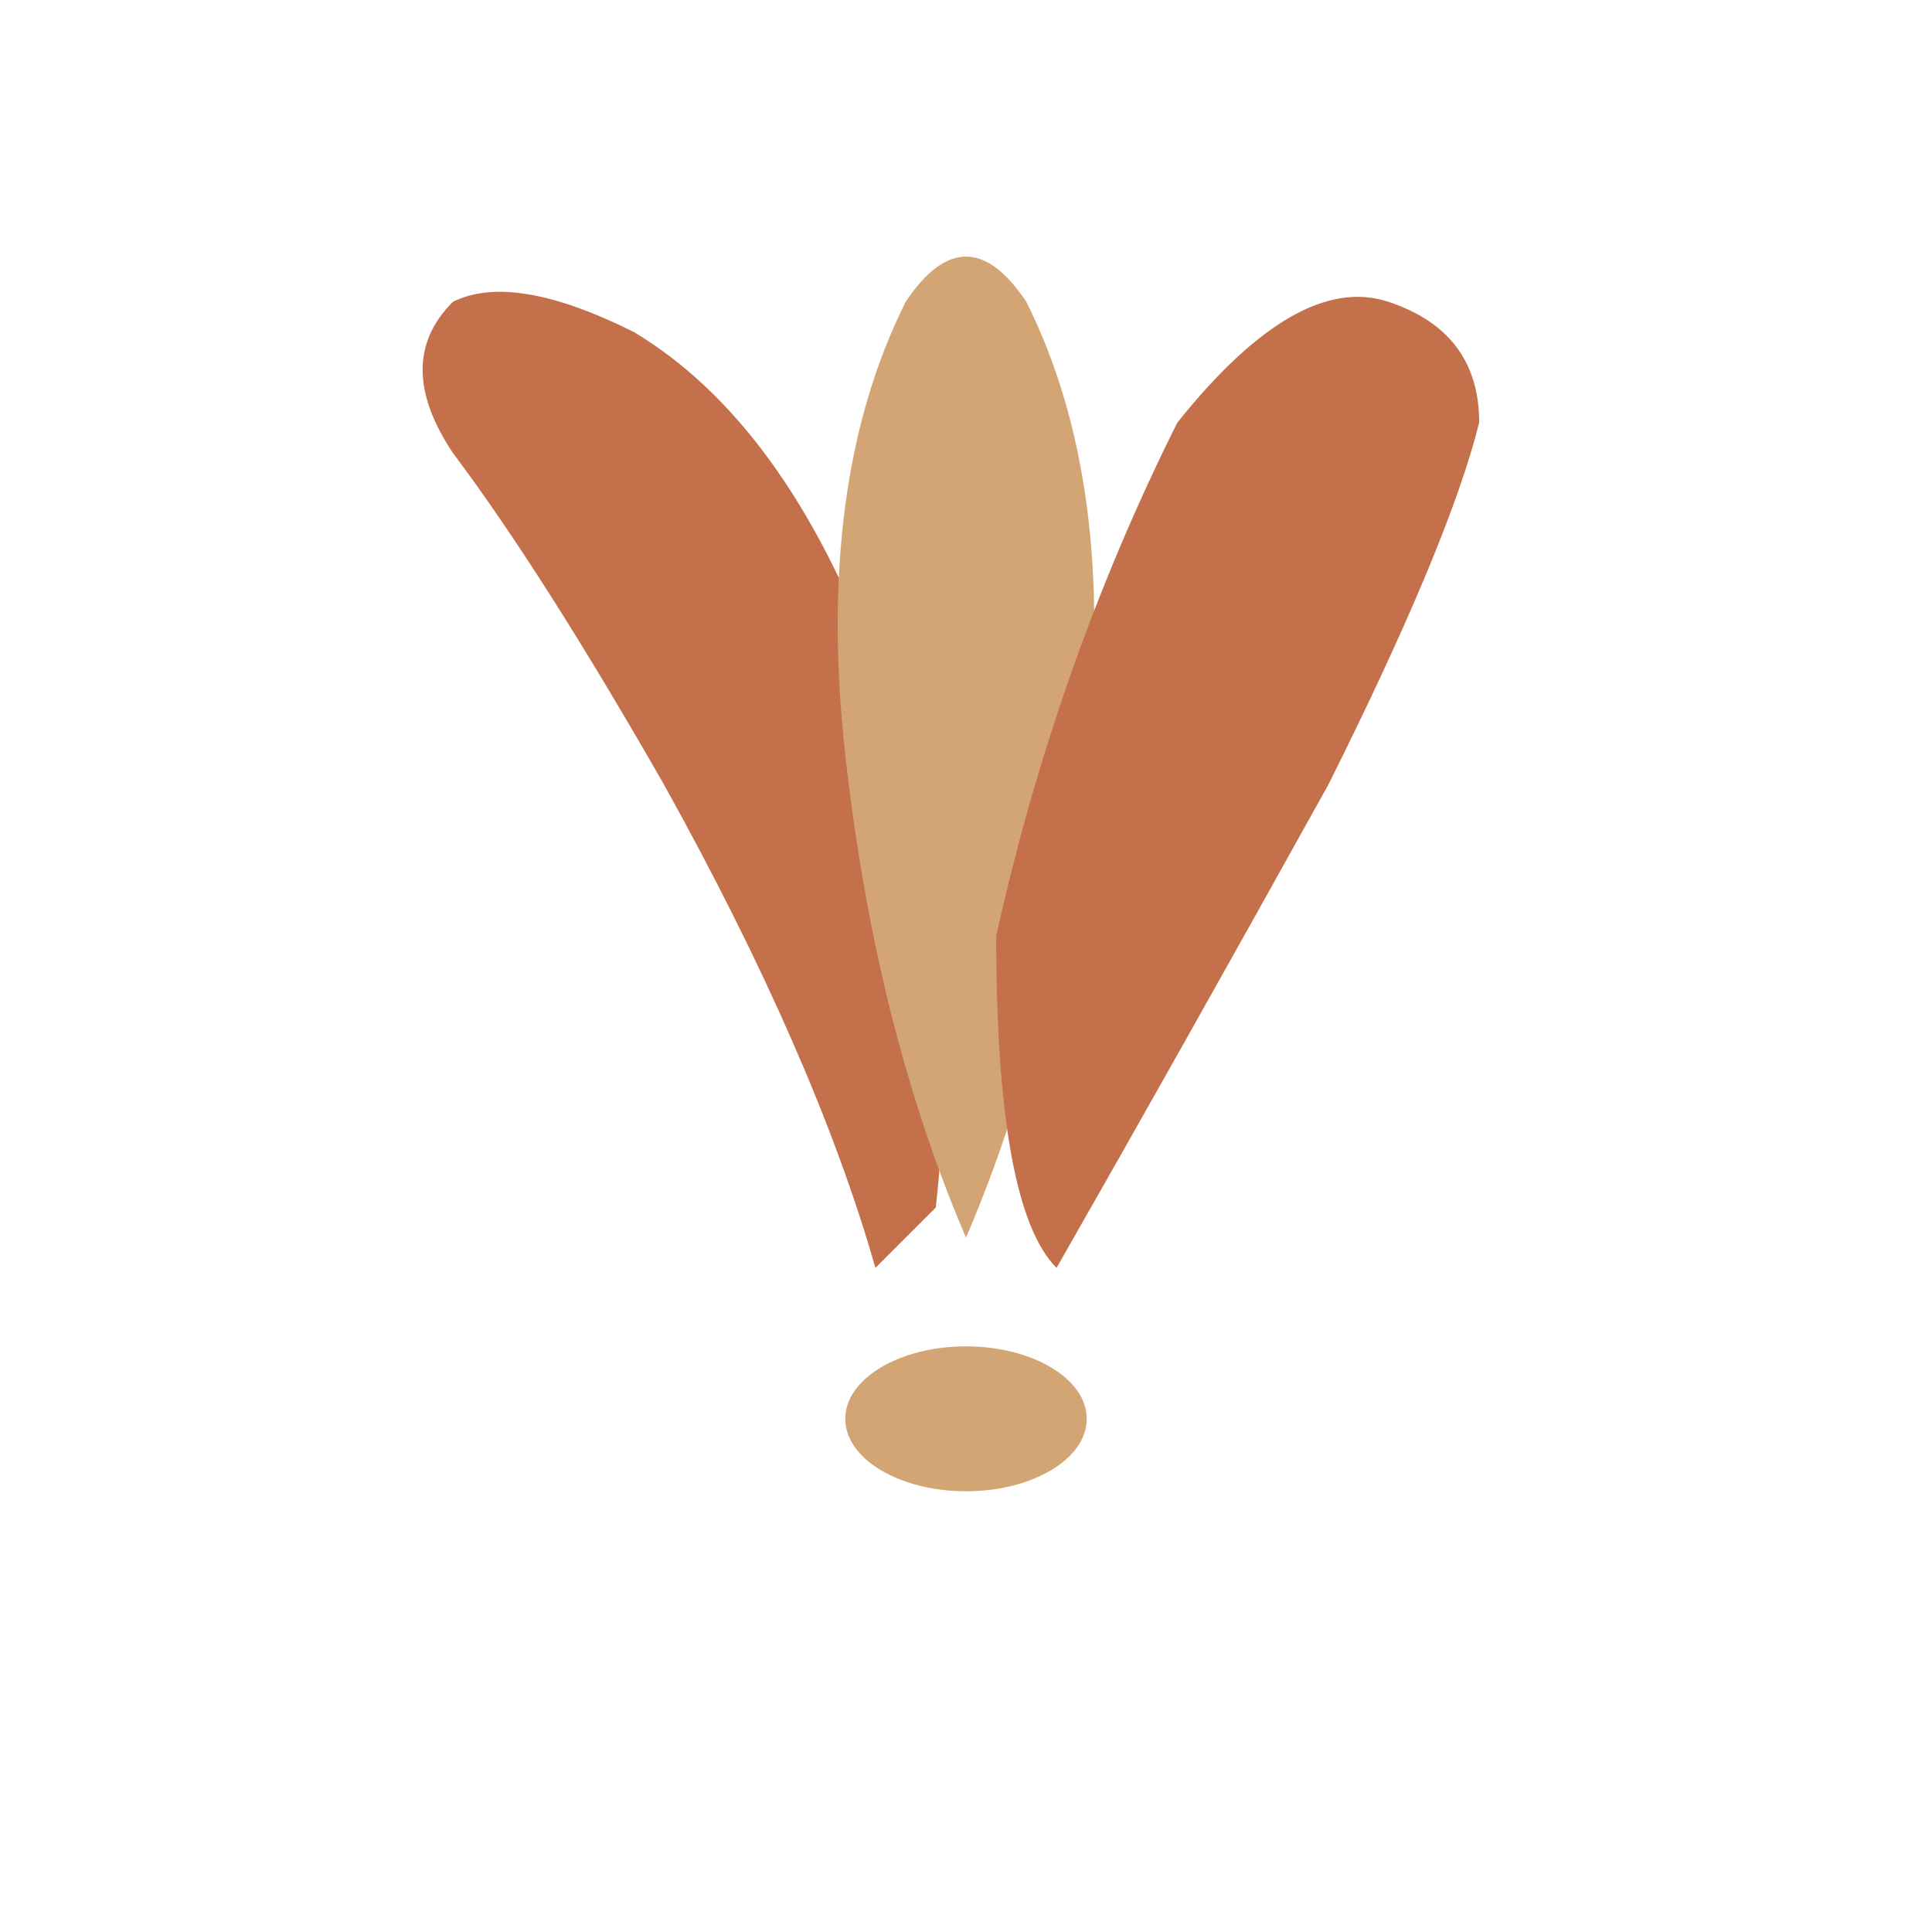
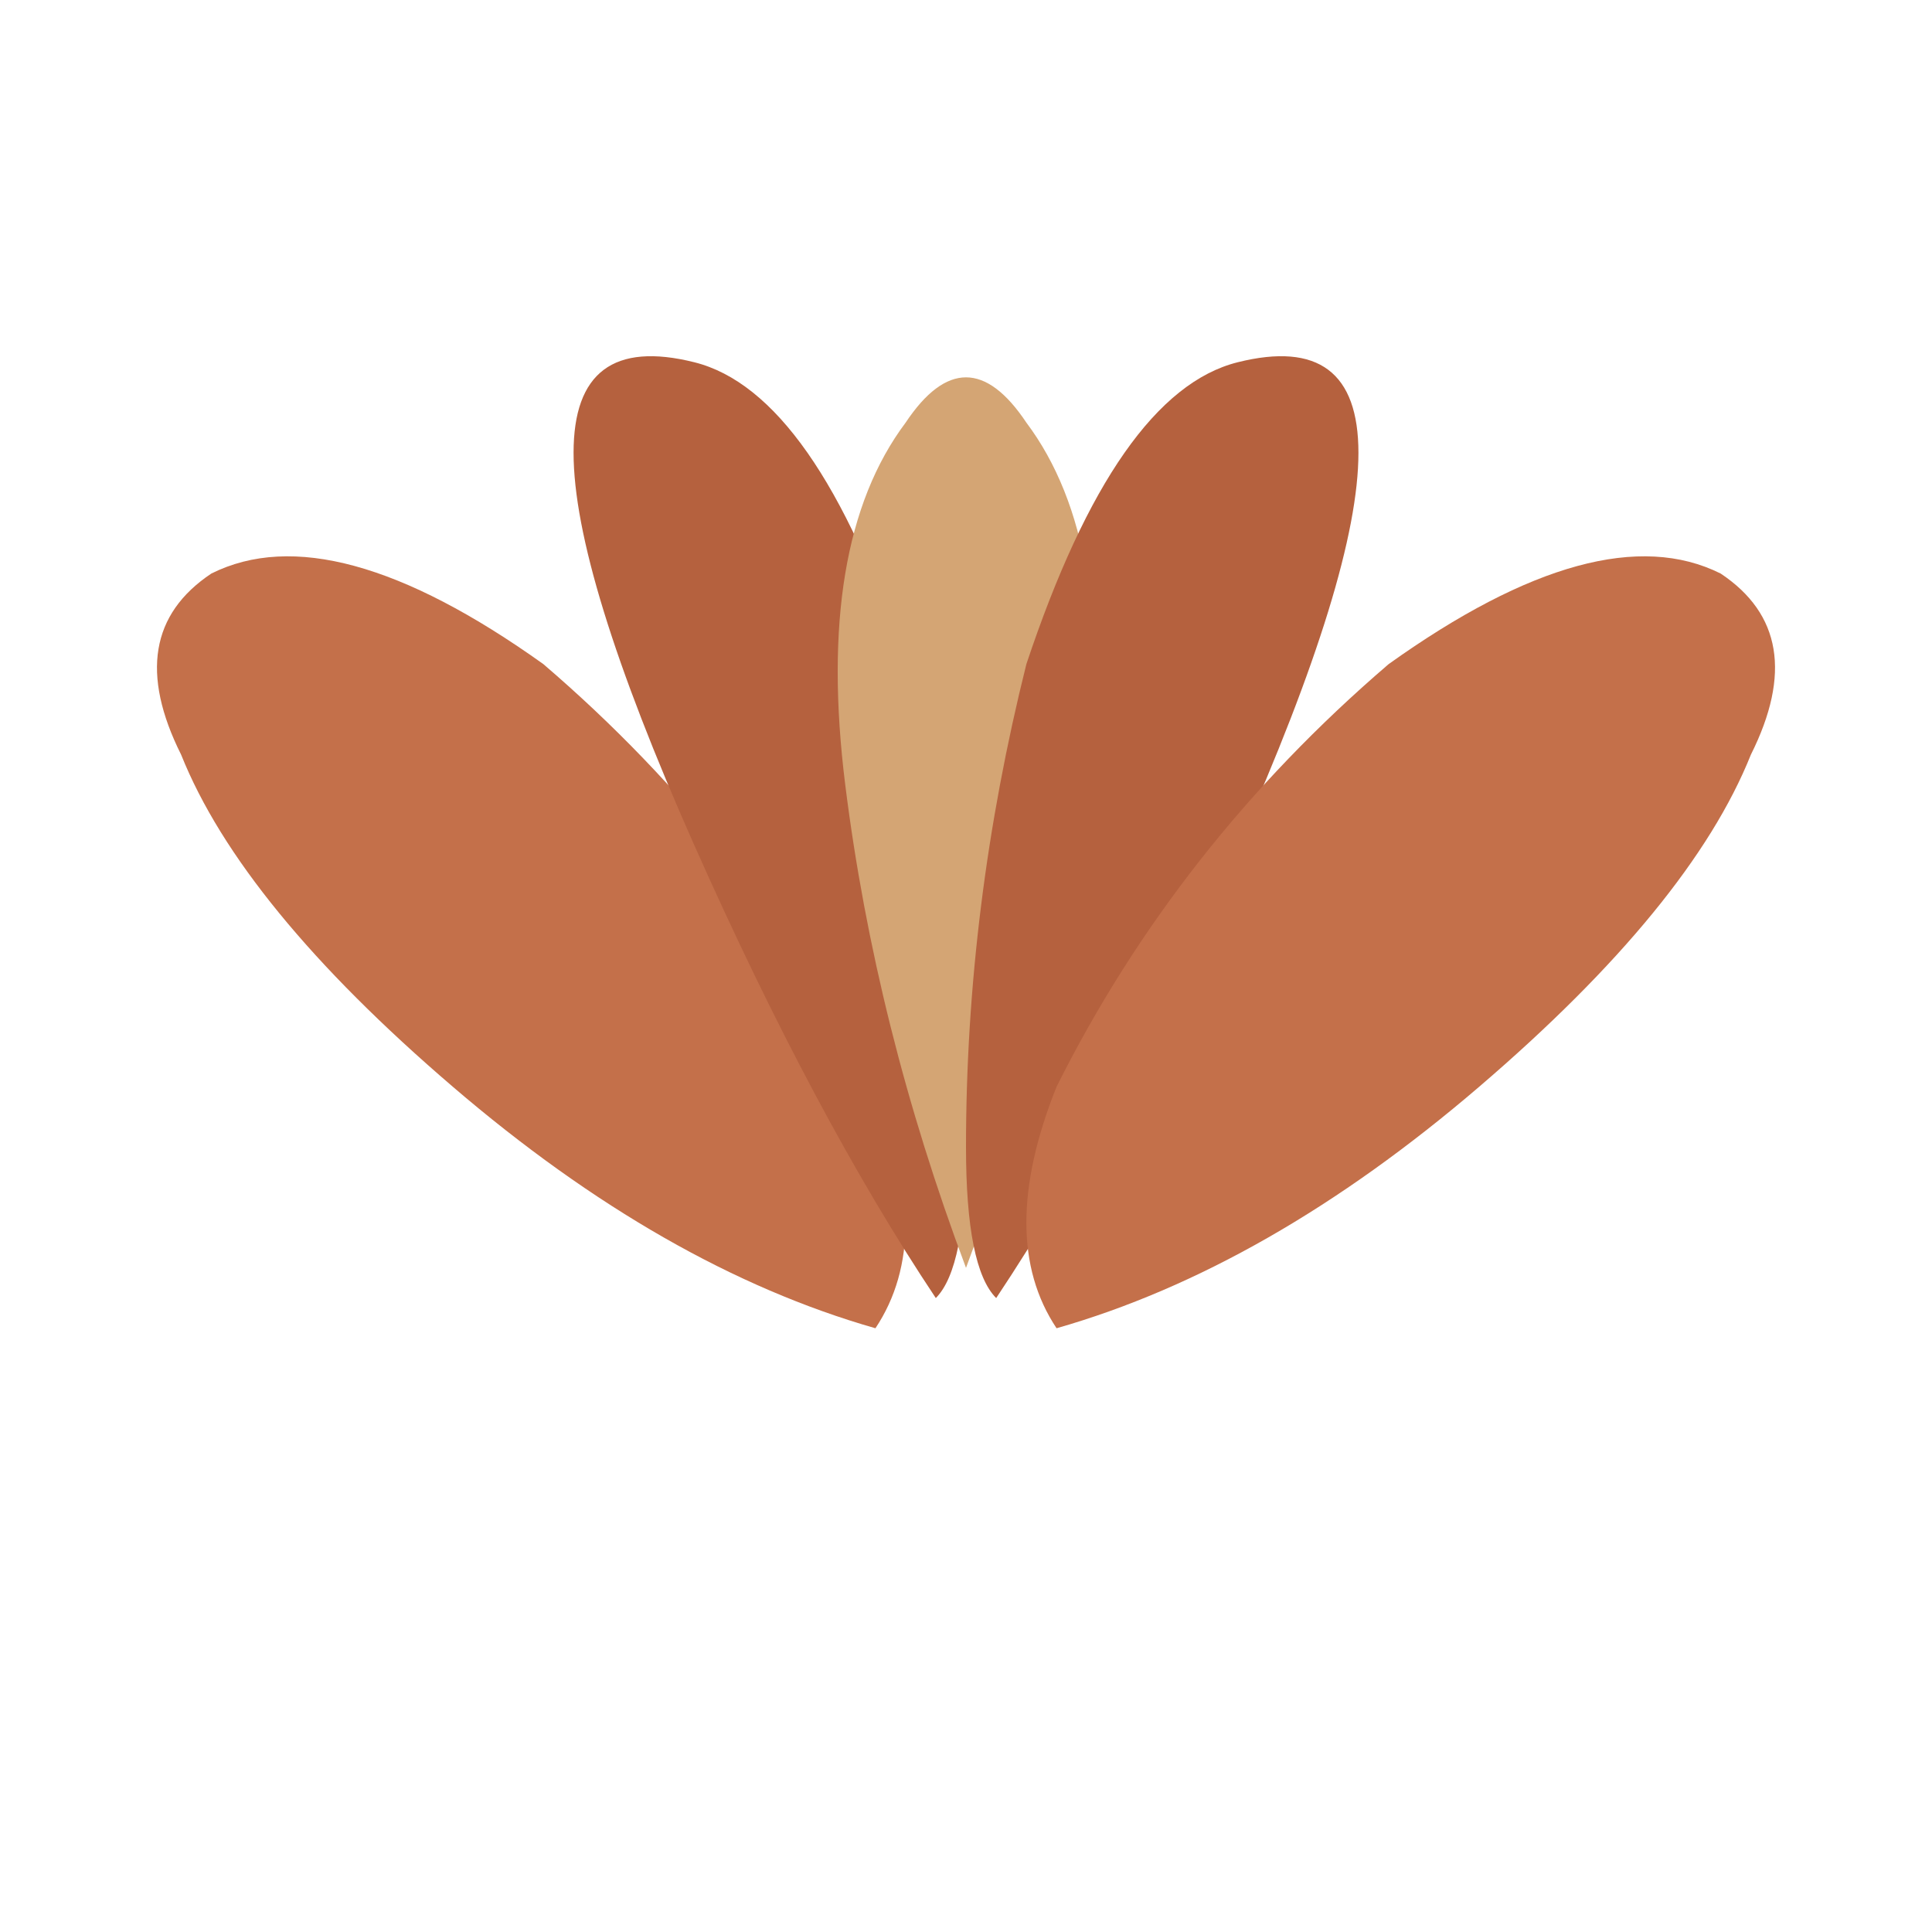
<svg xmlns="http://www.w3.org/2000/svg" viewBox="0 0 32 32" width="32" height="32">
  <style>
    @media (prefers-color-scheme: dark) {
      .outer { fill: #e8a878; }
-       .inner { fill: #f0c8a0; }
+       .mid { fill: #e0956a; }
+       .base { fill: #f0c8a0; }
    }
  </style>
-   <path class="outer" fill="#C4704A" d="     M14.5 21     Q13.5 17.5 11 13     Q9 9.5 7.5 7.5     Q6.5 6 7.5 5     Q8.5 4.5 10.5 5.5     Q13 7 14.5 11     Q16 15.5 15.5 20     z   " />
-   <path class="inner" fill="#d4a574" d="     M16 20.5     Q14.5 17 14 12.5     Q13.5 8 15 5     Q16 3.5 17 5     Q18.5 8 18 12.5     Q17.5 17 16 20.5     z   " />
-   <path class="outer" fill="#C4704A" d="     M17.5 21     Q16.5 20 16.5 15.5     Q17.5 11 19.5 7     Q21.5 4.5 23 5     Q24.5 5.5 24.5 7     Q24 9 22 13     Q19.5 17.5 17.5 21     z   " />
-   <ellipse class="inner" fill="#d4a574" cx="16" cy="23.5" rx="2" ry="1.2" />
+   <path class="outer" fill="#C4704A" d="     M14.5 22 Q11 21 7.5 18 Q4 15 3 12.5 Q2 10.5 3.5 9.5 Q5.5 8.5 9 11 Q12.5 14 14.5 18 Q15.5 20.5 14.5 22z   " />
+   <path class="mid" fill="#b5613e" d="     M15.5 21.5 Q13.5 18.5 11.5 14 Q9.5 9.5 9.5 7.5 Q9.5 5.5 11.5 6 Q13.5 6.5 15 11 Q16 15 16 19 Q16 21 15.5 21.5z   " />
+   <path class="base" fill="#d4a574" d="     M16 21 Q14.5 17 14 13 Q13.5 9 15 7 Q16 5.5 17 7 Q18.5 9 18 13 Q17.5 17 16 21z   " />
+   <path class="mid" fill="#b5613e" d="     M16.5 21.5 Q16 21 16 19 Q16 15 17 11 Q18.5 6.5 20.5 6 Q22.5 5.5 22.5 7.5 Q22.5 9.5 20.5 14 Q18.5 18.5 16.5 21.5z   " />
+   <path class="outer" fill="#C4704A" d="     M17.5 22 Q16.5 20.5 17.5 18 Q19.5 14 23 11 Q26.5 8.5 28.5 9.5 Q30 10.5 29 12.5 Q28 15 24.5 18 Q21 21 17.5 22z   " />
</svg>
